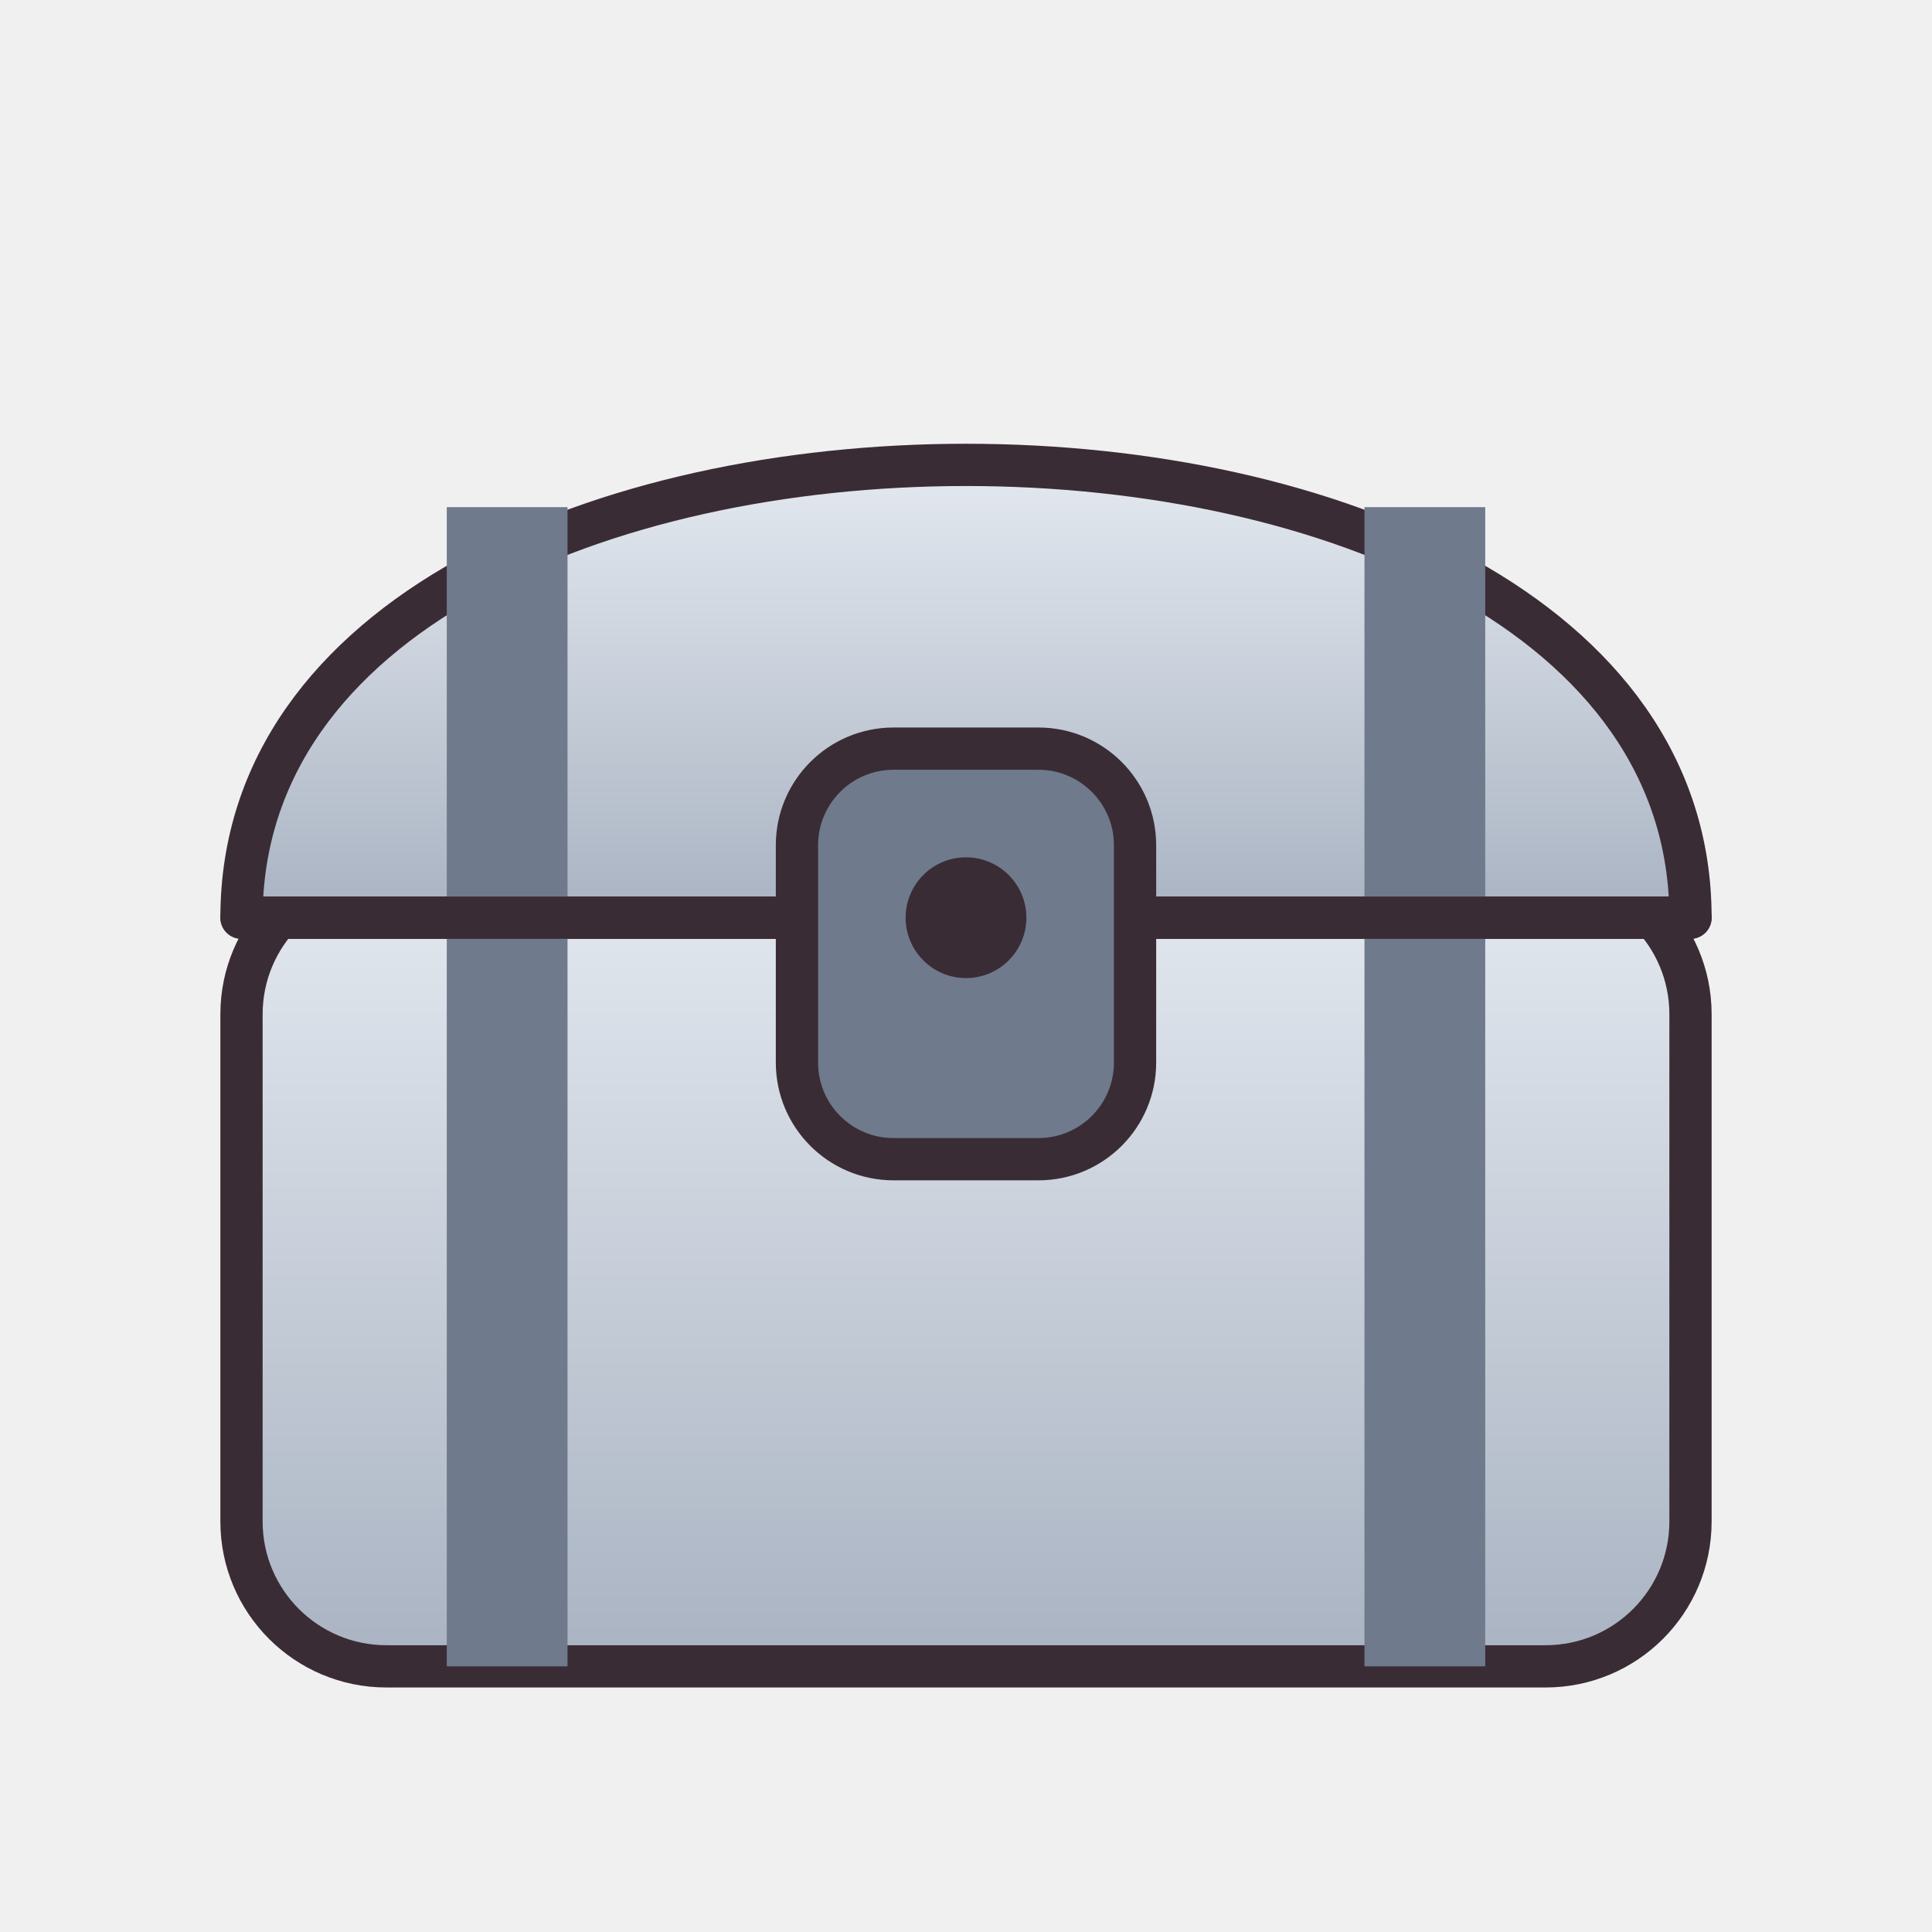
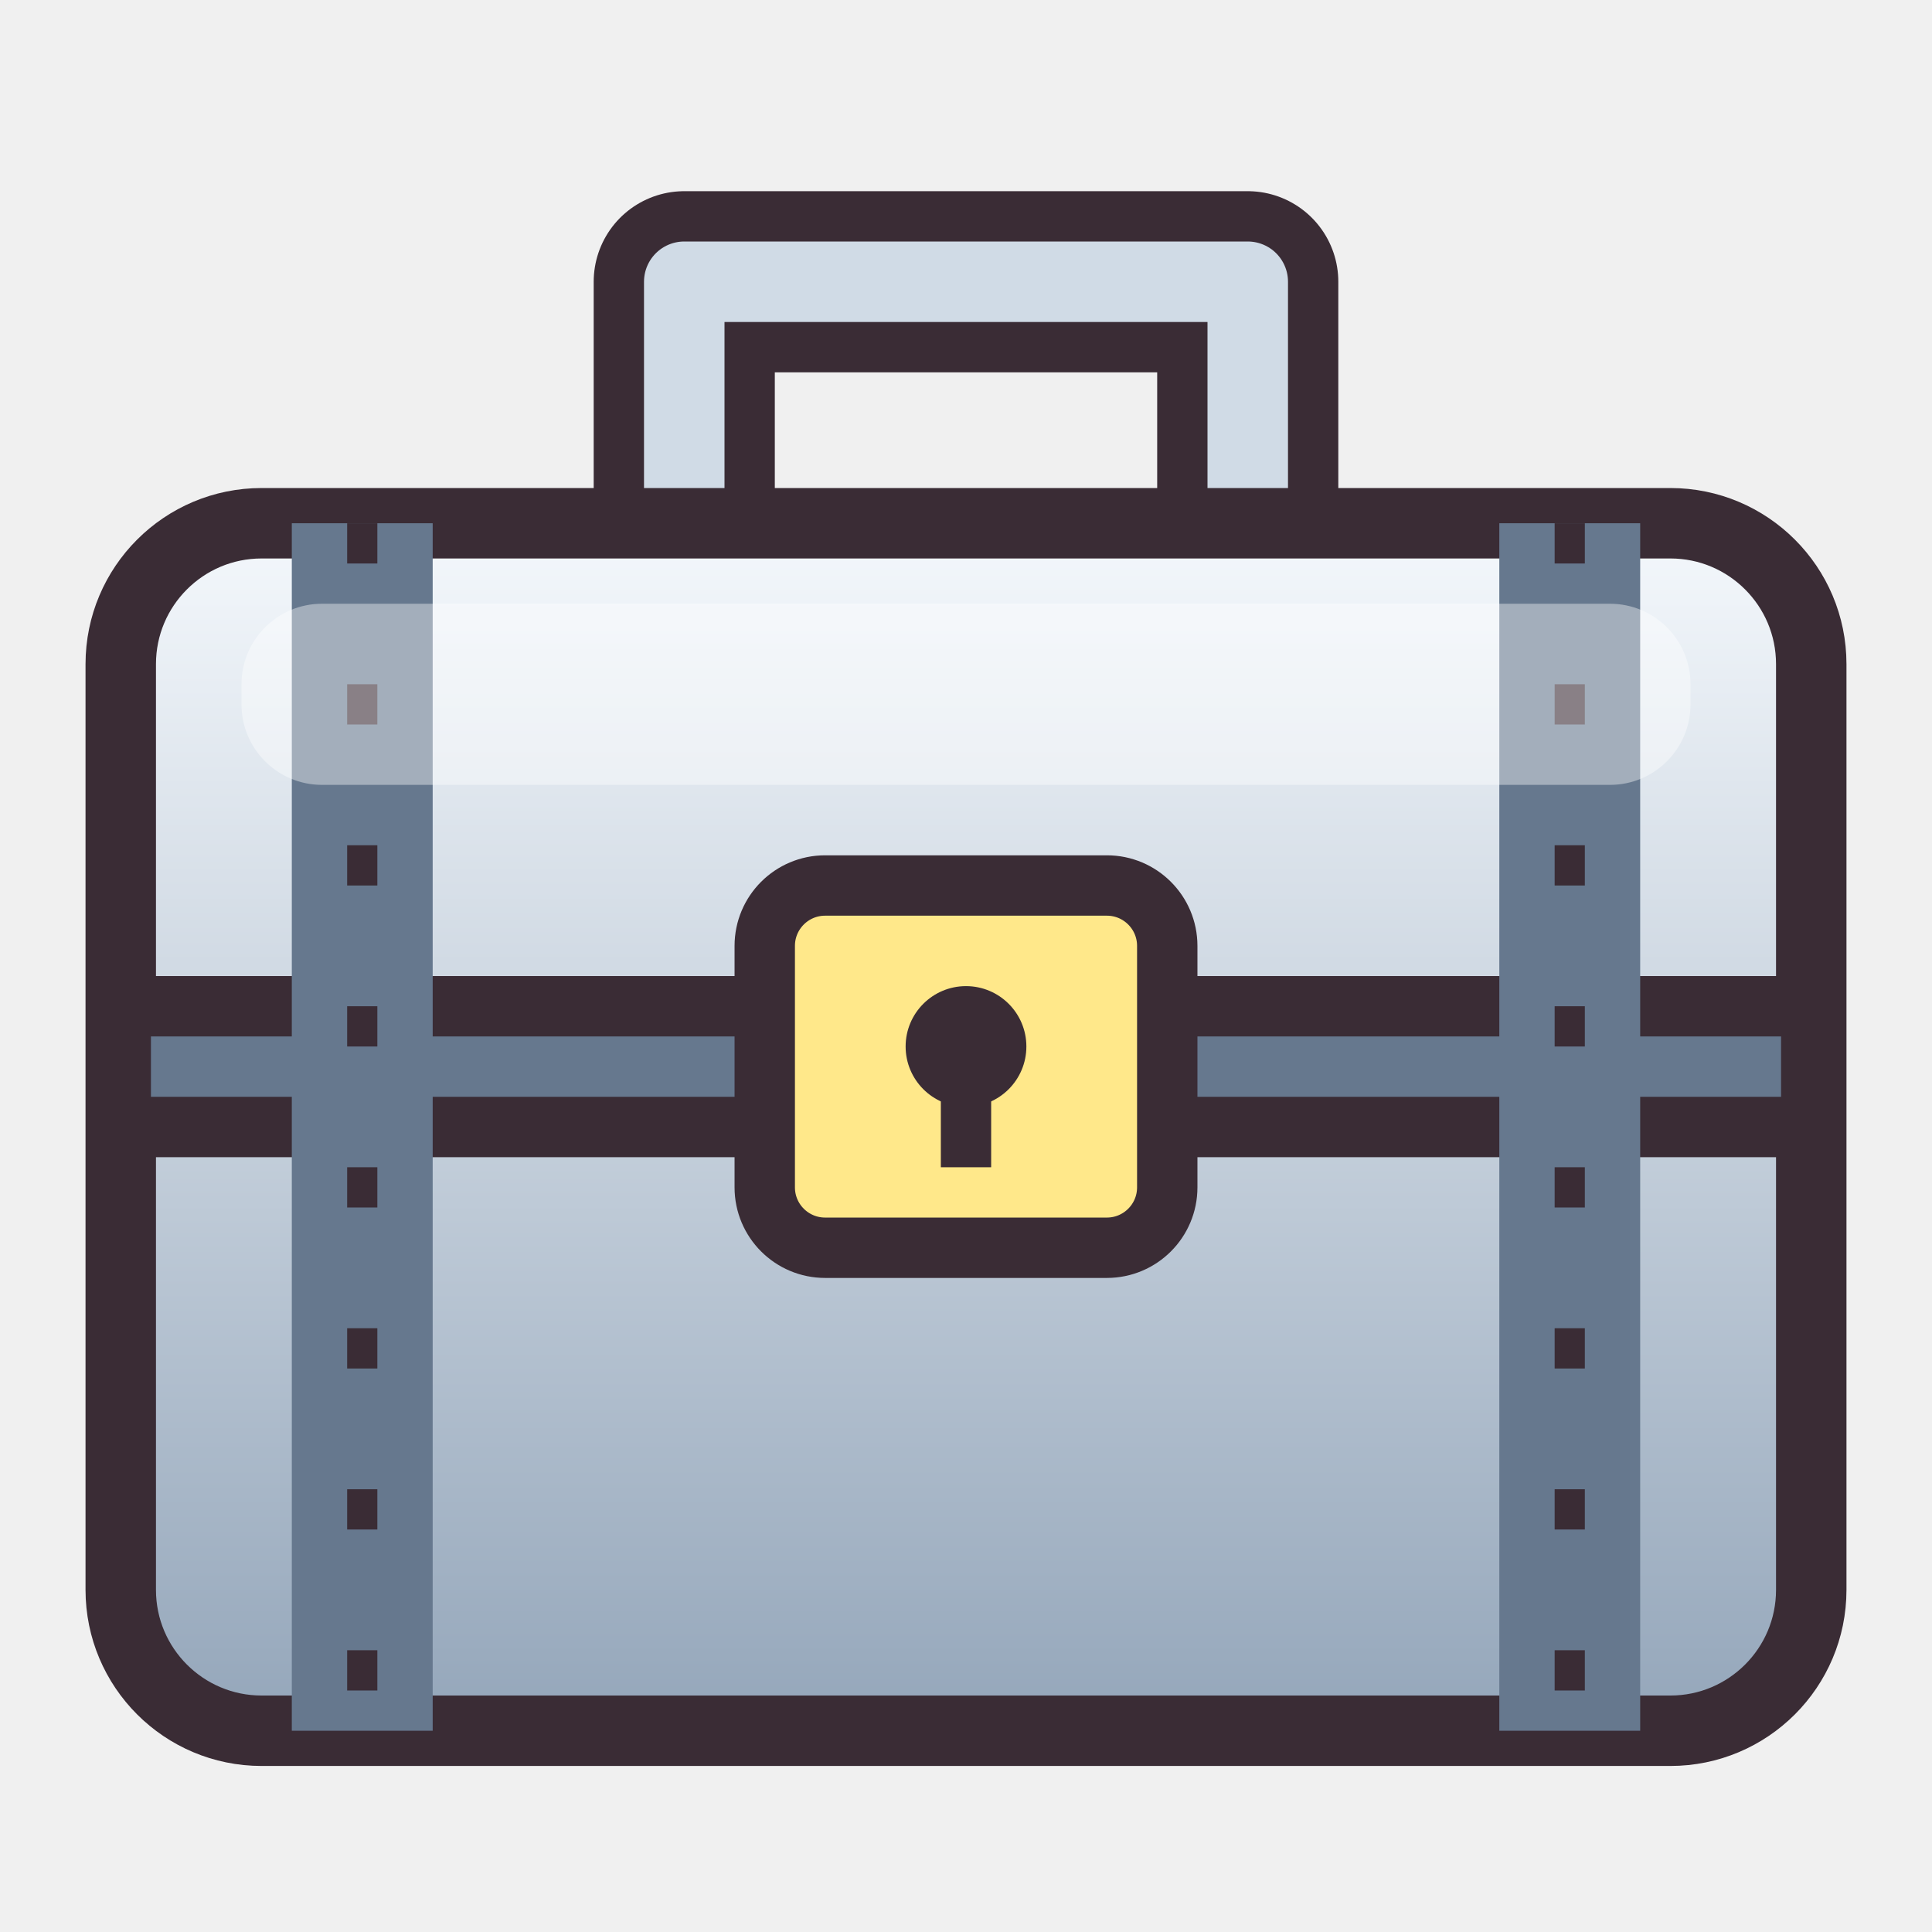
- <svg xmlns="http://www.w3.org/2000/svg" viewBox="0 0 160 160" width="160" height="160">
+ <svg xmlns="http://www.w3.org/2000/svg" width="96" height="96" viewBox="0 0 96 96">
  <defs>
-     <linearGradient id="c" x1="0" y1="0" x2="0" y2="1">
-       <stop offset="0" stop-color="#e4e9f0" />
-       <stop offset="1" stop-color="#a9b3c2" />
+     <linearGradient id="g" x1="0" y1="0" x2="0" y2="1">
+       <stop offset="0" stop-color="#f4f8fc" />
+       <stop offset="1" stop-color="#94a6ba" />
    </linearGradient>
  </defs>
-   <rect x="20" y="72" width="120" height="66" rx="12" fill="url(#c)" stroke="#3a2c35" stroke-width="3.5" stroke-linejoin="round" stroke-linecap="round" />
-   <path d="M20 76C20 26 140 26 140 76z" fill="url(#c)" stroke="#3a2c35" stroke-width="3.5" stroke-linejoin="round" stroke-linecap="round" />
-   <path d="M42 42v96M118 42v96" stroke="#6f7a8c" stroke-width="10" />
-   <path d="M20 76h120" stroke="#3a2c35" stroke-width="3.5" stroke-linejoin="round" stroke-linecap="round" />
-   <rect x="66" y="62" width="28" height="34" rx="8" fill="#6f7a8c" stroke="#3a2c35" stroke-width="3.5" stroke-linejoin="round" stroke-linecap="round" />
-   <circle cx="80" cy="76" r="5" fill="#3a2c35" />
+   <path d="M34 26V14h28v12" fill="none" stroke="#3a2c35" stroke-width="9" stroke-linejoin="round" />
+   <path d="M34 26V14h28v12" fill="none" stroke="#d0dbe6" stroke-width="4" stroke-linejoin="round" />
+   <rect x="6" y="26" width="84" height="60" rx="7" fill="url(#g)" stroke="#3a2c35" stroke-width="3.500" />
+   <rect x="6" y="50" width="84" height="6" fill="#66788e" stroke="#3a2c35" stroke-width="3" />
+   <path d="M18 26v60M78 26v60" stroke="#66788e" stroke-width="7" />
+   <path d="M18 26v60M78 26v60" stroke="#3a2c35" stroke-width="1.500" stroke-dasharray="2 6" />
+   <rect x="38" y="44" width="20" height="18" rx="3" fill="#ffe88a" stroke="#3a2c35" stroke-width="3" />
+   <circle cx="48" cy="52" r="3" fill="#3a2c35" />
+   <path d="M48 52v6" stroke="#3a2c35" stroke-width="2.500" />
+   <rect x="12" y="30" width="72" height="9" rx="4" fill="#fff" opacity=".4" />
</svg>
